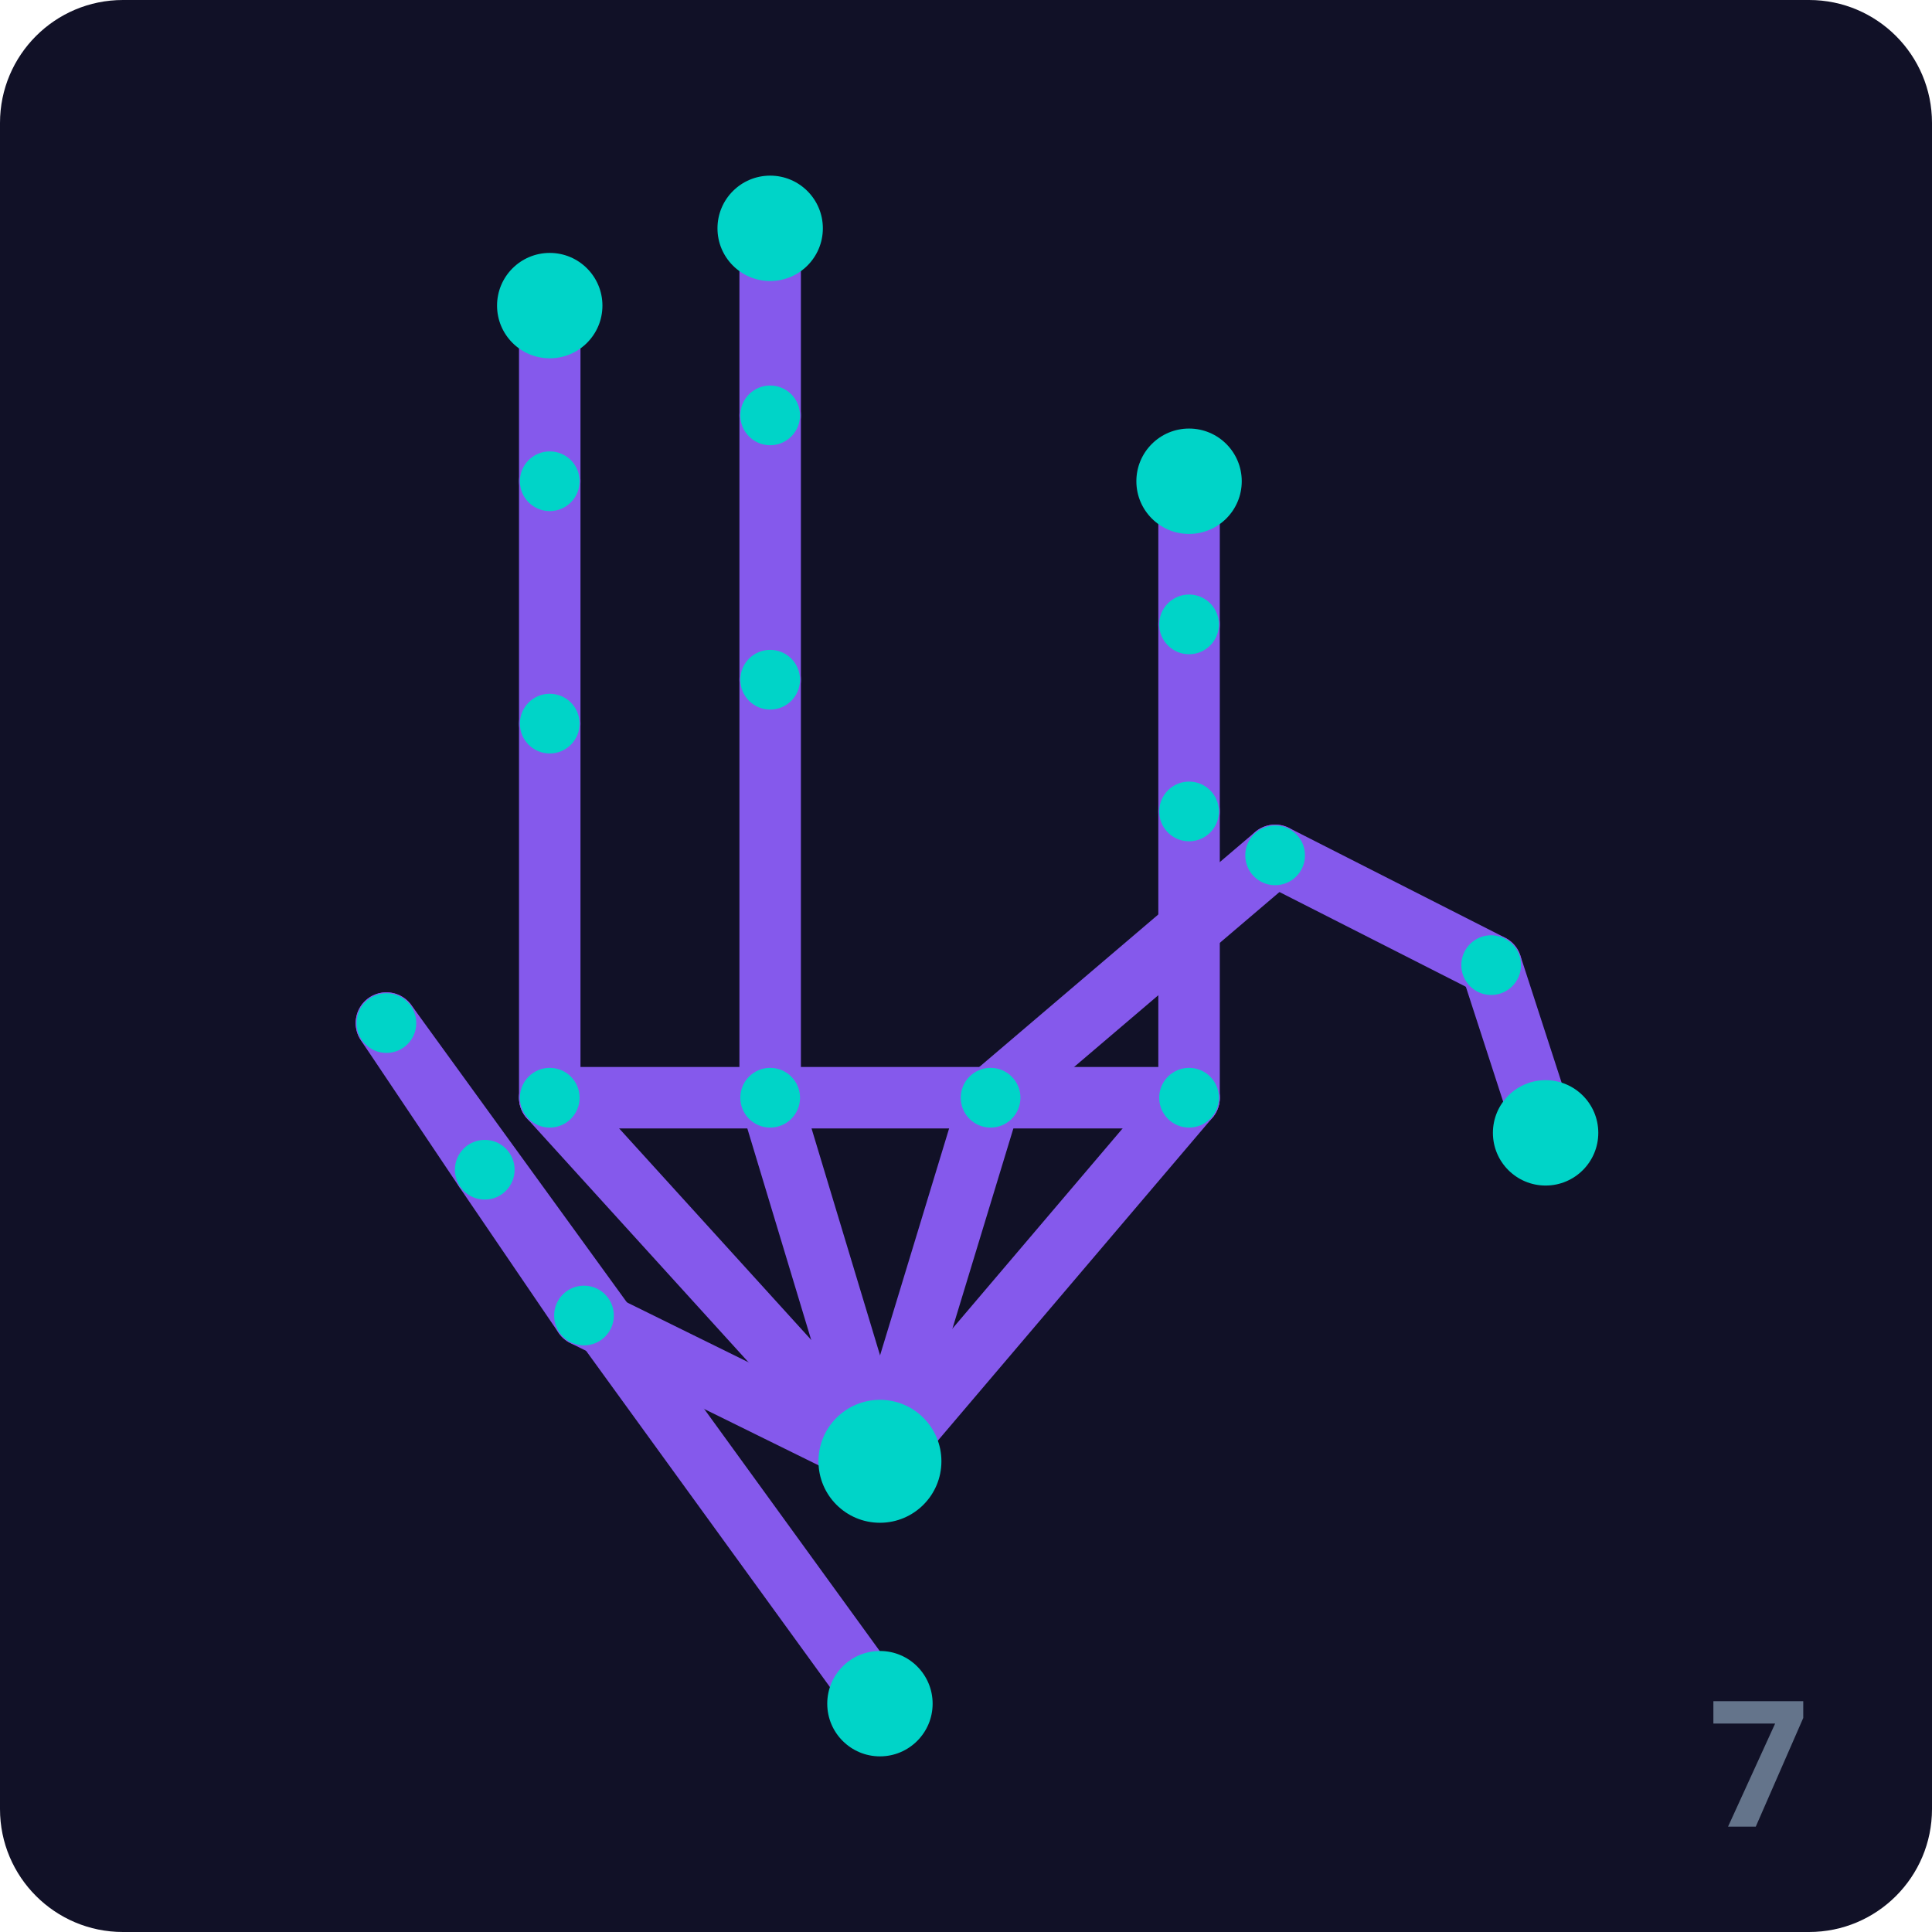
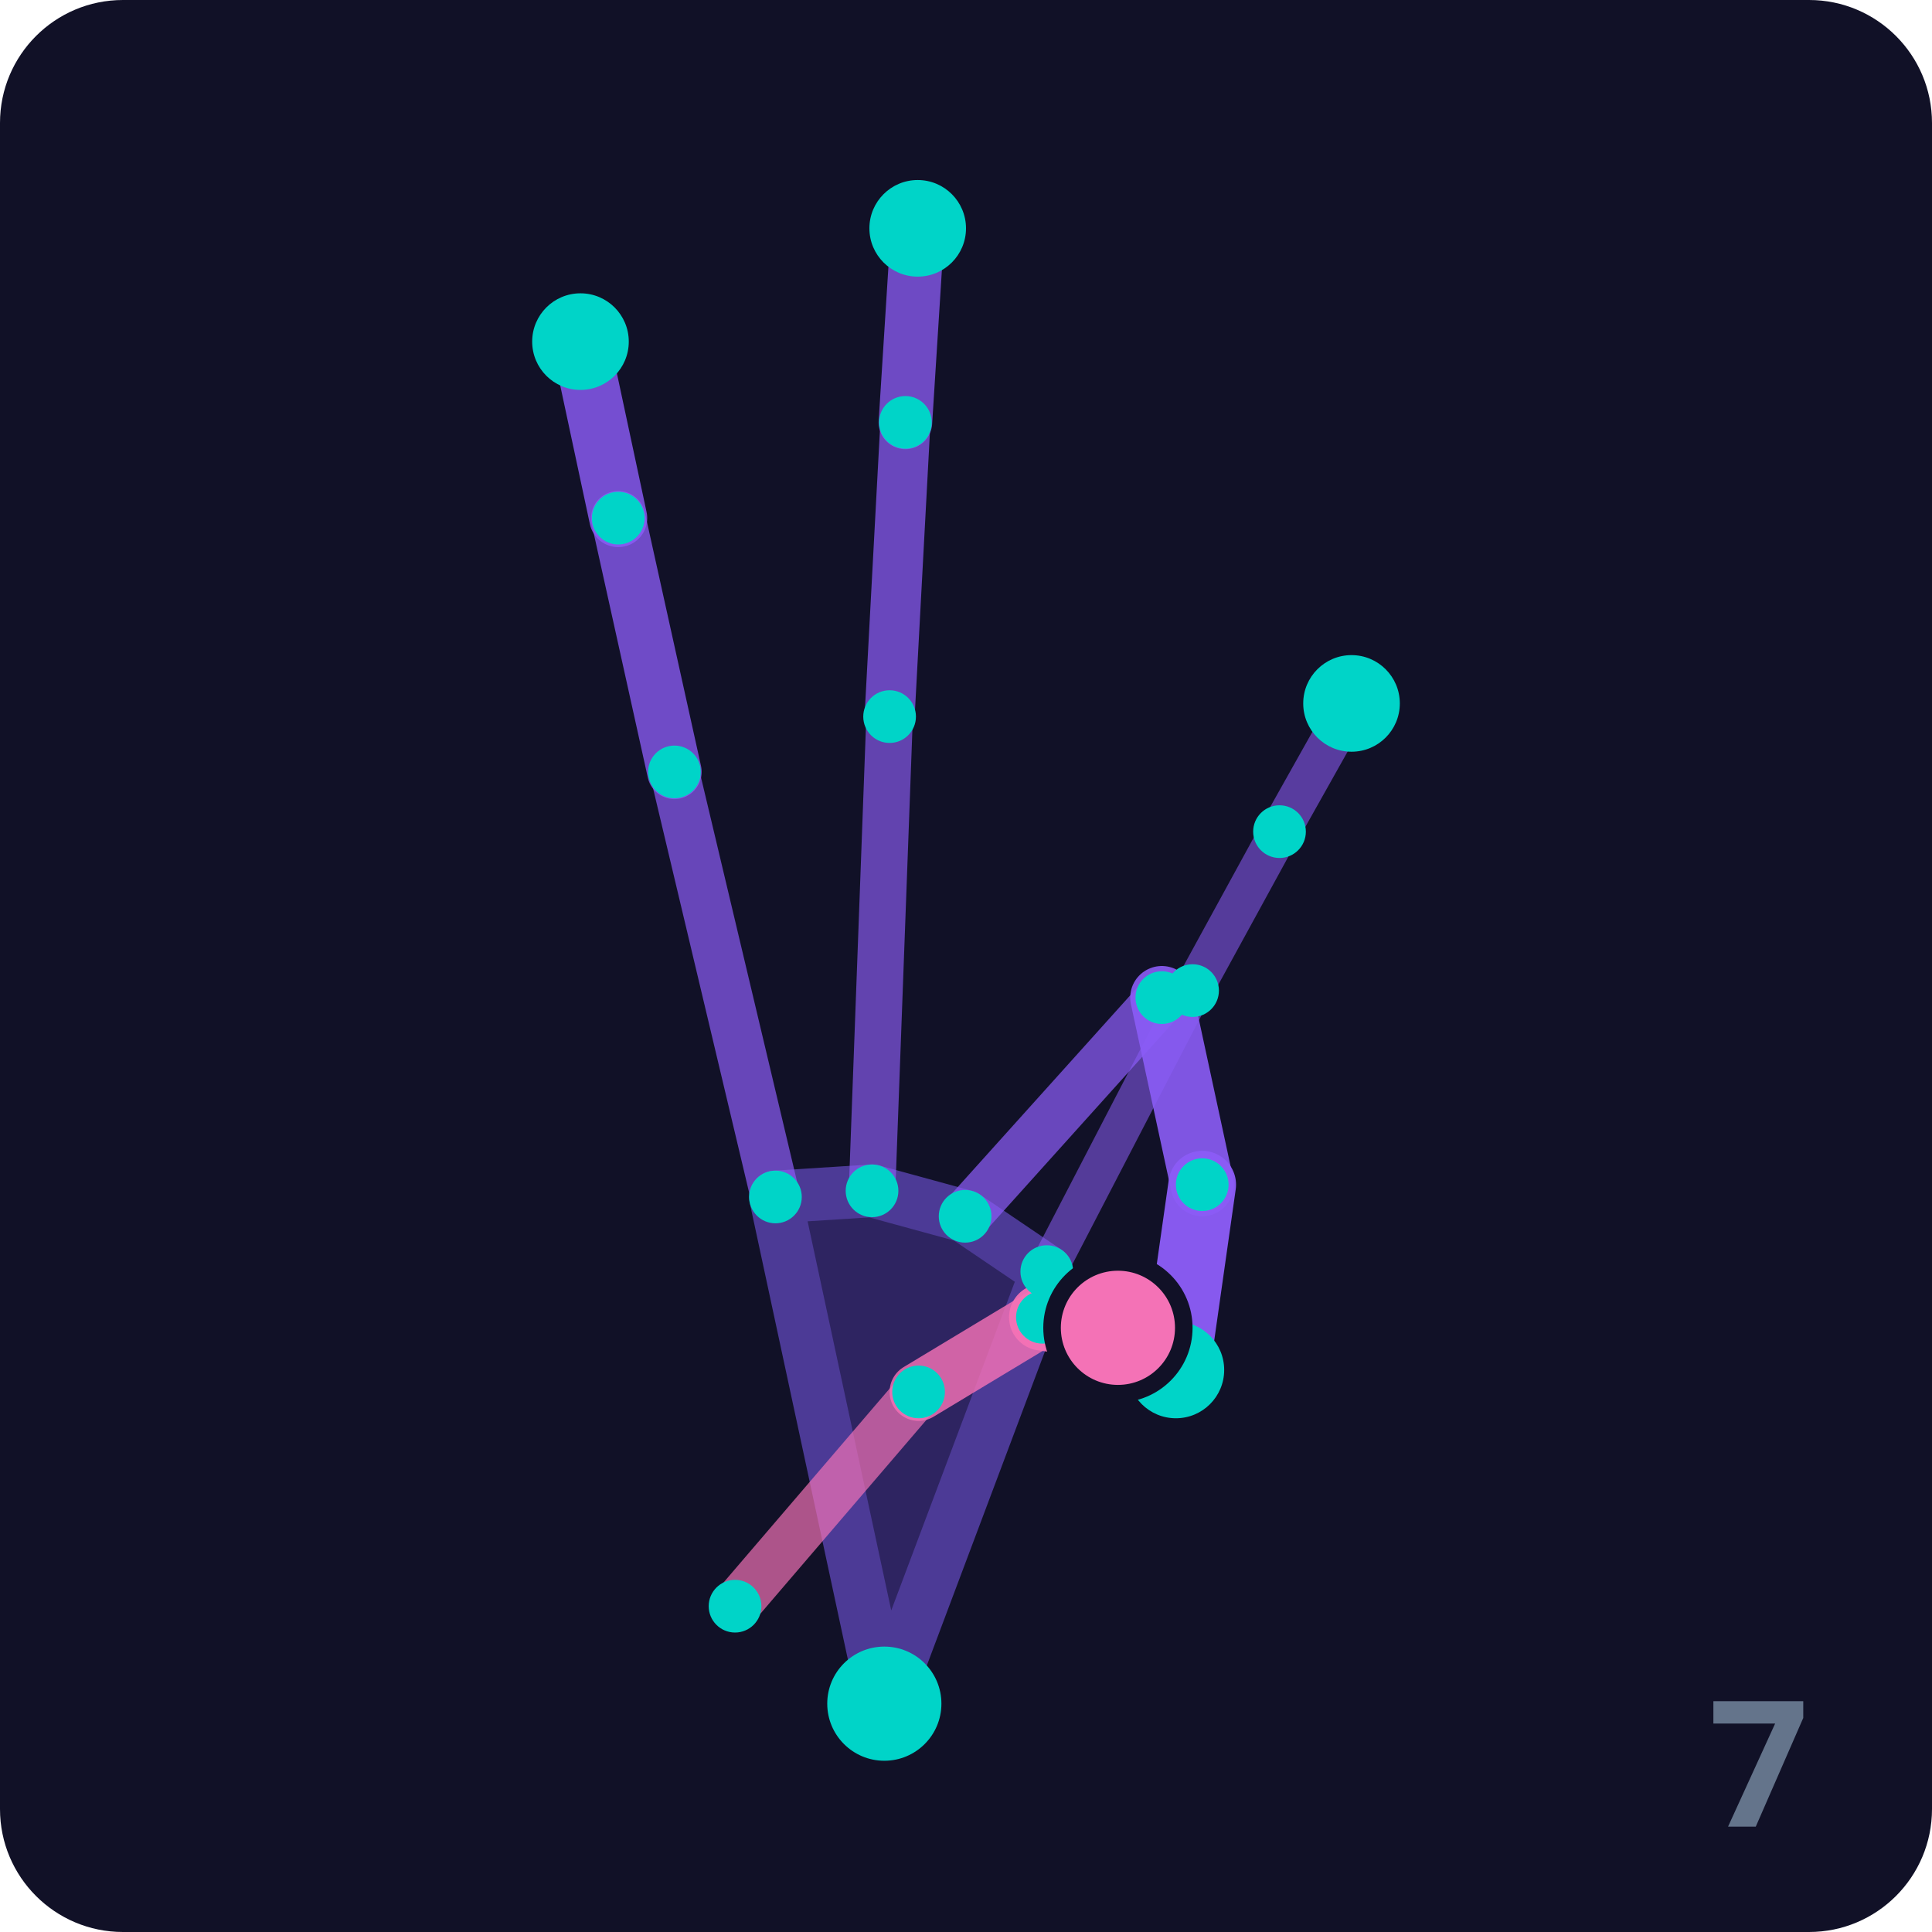
<svg xmlns="http://www.w3.org/2000/svg" viewBox="0 0 220 220" width="220" height="220" role="img" aria-label="ASL handshape for 7">
  <rect width="220" height="220" rx="14" fill="#111127" />
-   <g stroke="#8b5cf6" stroke-width="7" stroke-linecap="round" opacity="0.95">
-     <line x1="100.2" y1="166.4" x2="66.5" y2="149.8" />
-     <line x1="66.5" y1="149.8" x2="55.2" y2="133.2" />
-     <line x1="55.2" y1="133.2" x2="44.0" y2="116.5" />
-     <line x1="44.0" y1="116.5" x2="100.2" y2="194.0" />
-     <line x1="100.2" y1="166.4" x2="62.6" y2="125.0" />
-     <line x1="62.6" y1="125.0" x2="62.6" y2="82.4" />
-     <line x1="62.6" y1="82.4" x2="62.6" y2="54.8" />
-     <line x1="62.6" y1="54.8" x2="62.6" y2="34.8" />
-     <line x1="100.2" y1="166.4" x2="87.7" y2="125.0" />
-     <line x1="87.7" y1="125.0" x2="87.7" y2="77.4" />
-     <line x1="87.7" y1="77.4" x2="87.7" y2="47.3" />
-     <line x1="87.7" y1="47.3" x2="87.7" y2="26.0" />
-     <line x1="100.2" y1="166.4" x2="112.8" y2="125.0" />
-     <line x1="112.8" y1="125.0" x2="145.2" y2="97.4" />
-     <line x1="145.2" y1="97.4" x2="169.8" y2="109.9" />
-     <line x1="169.8" y1="109.9" x2="176.0" y2="129.0" />
-     <line x1="100.2" y1="166.4" x2="135.4" y2="125.0" />
-     <line x1="135.4" y1="125.0" x2="135.4" y2="92.4" />
-     <line x1="135.4" y1="92.4" x2="135.4" y2="71.1" />
-     <line x1="135.4" y1="71.1" x2="135.4" y2="54.8" />
-     <line x1="62.6" y1="125.0" x2="87.7" y2="125.0" />
-     <line x1="87.7" y1="125.0" x2="112.8" y2="125.0" />
-     <line x1="112.8" y1="125.0" x2="135.4" y2="125.0" />
+   <polygon points="100.7,194.0 88.3,136.3 99.3,135.6 109.9,138.5 119.2,144.8" fill="#2e2461" stroke="#4c3a96" stroke-width="6" stroke-linejoin="round" />
+   <line x1="119.2" y1="144.8" x2="135.8" y2="112.8" stroke="#8b5cf6" stroke-width="4.4" stroke-linecap="round" opacity="0.55" />
+   <line x1="135.8" y1="112.8" x2="145.7" y2="94.7" stroke="#8b5cf6" stroke-width="4.5" stroke-linecap="round" opacity="0.56" />
+   <line x1="145.7" y1="94.7" x2="153.9" y2="80.1" stroke="#8b5cf6" stroke-width="4.6" stroke-linecap="round" opacity="0.58" />
+   <line x1="99.3" y1="135.6" x2="101.3" y2="81.6" stroke="#8b5cf6" stroke-width="5.3" stroke-linecap="round" opacity="0.66" />
+   <line x1="101.3" y1="81.6" x2="103.1" y2="48.1" stroke="#8b5cf6" stroke-width="5.7" stroke-linecap="round" opacity="0.72" />
+   <line x1="103.1" y1="48.1" x2="104.5" y2="26.0" stroke="#8b5cf6" stroke-width="6.1" stroke-linecap="round" opacity="0.76" />
+   <line x1="88.3" y1="136.3" x2="76.8" y2="87.9" stroke="#8b5cf6" stroke-width="5.6" stroke-linecap="round" opacity="0.70" />
+   <line x1="76.8" y1="87.9" x2="70.4" y2="59.0" stroke="#8b5cf6" stroke-width="6.2" stroke-linecap="round" opacity="0.77" />
+   <line x1="70.4" y1="59.0" x2="66.1" y2="38.9" stroke="#8b5cf6" stroke-width="6.6" stroke-linecap="round" opacity="0.82" />
+   <line x1="83.7" y1="182.9" x2="104.6" y2="158.5" stroke="#f472b6" stroke-width="5.5" stroke-linecap="round" opacity="0.69" />
+   <line x1="104.6" y1="158.5" x2="118.7" y2="150.0" stroke="#f472b6" stroke-width="6.6" stroke-linecap="round" opacity="0.82" />
+   <line x1="118.7" y1="150.0" x2="127.3" y2="151.2" stroke="#f472b6" stroke-width="7.6" stroke-linecap="round" opacity="0.94" />
+   <line x1="109.9" y1="138.5" x2="132.3" y2="113.6" stroke="#8b5cf6" stroke-width="5.7" stroke-linecap="round" opacity="0.72" />
+   <line x1="132.3" y1="113.6" x2="136.9" y2="134.9" stroke="#8b5cf6" stroke-width="7.2" stroke-linecap="round" opacity="0.90" />
+   <line x1="136.9" y1="134.9" x2="133.9" y2="156.0" stroke="#8b5cf6" stroke-width="7.7" stroke-linecap="round" opacity="0.96" />
+   <g fill="#00d4c8">
+     <circle cx="100.7" cy="194.0" r="6.5" />
+     <circle cx="83.7" cy="182.9" r="3.0" />
+     <circle cx="104.6" cy="158.5" r="3.0" />
+     <circle cx="118.7" cy="150.0" r="3.0" />
+     <circle cx="88.3" cy="136.3" r="3.0" />
+     <circle cx="76.8" cy="87.9" r="3.0" />
+     <circle cx="70.4" cy="59.0" r="3.0" />
+     <circle cx="66.1" cy="38.9" r="5.5" />
+     <circle cx="99.3" cy="135.6" r="3.0" />
+     <circle cx="101.3" cy="81.6" r="3.0" />
+     <circle cx="103.1" cy="48.1" r="3.0" />
+     <circle cx="104.5" cy="26.0" r="5.5" />
+     <circle cx="109.9" cy="138.5" r="3.0" />
+     <circle cx="132.3" cy="113.6" r="3.0" />
+     <circle cx="136.9" cy="134.9" r="3.0" />
+     <circle cx="133.9" cy="156.0" r="5.5" />
+     <circle cx="119.2" cy="144.8" r="3.0" />
+     <circle cx="135.8" cy="112.8" r="3.0" />
+     <circle cx="145.7" cy="94.7" r="3.0" />
+     <circle cx="153.9" cy="80.1" r="5.5" />
  </g>
-   <g fill="#00d4c8">
-     <circle cx="100.2" cy="166.4" r="7.0" />
-     <circle cx="66.5" cy="149.8" r="3.4" />
-     <circle cx="55.2" cy="133.2" r="3.4" />
-     <circle cx="44.0" cy="116.5" r="3.4" />
-     <circle cx="100.2" cy="194.0" r="6.0" />
-     <circle cx="62.6" cy="125.0" r="3.4" />
-     <circle cx="62.6" cy="82.4" r="3.4" />
-     <circle cx="62.6" cy="54.8" r="3.4" />
-     <circle cx="62.6" cy="34.8" r="6.0" />
-     <circle cx="87.7" cy="125.0" r="3.4" />
-     <circle cx="87.7" cy="77.4" r="3.4" />
-     <circle cx="87.7" cy="47.3" r="3.4" />
-     <circle cx="87.7" cy="26.0" r="6.0" />
-     <circle cx="112.8" cy="125.0" r="3.4" />
-     <circle cx="145.2" cy="97.4" r="3.4" />
-     <circle cx="169.8" cy="109.9" r="3.4" />
-     <circle cx="176.0" cy="129.0" r="6.0" />
-     <circle cx="135.4" cy="125.0" r="3.4" />
-     <circle cx="135.4" cy="92.4" r="3.4" />
-     <circle cx="135.4" cy="71.1" r="3.4" />
-     <circle cx="135.4" cy="54.8" r="6.0" />
-   </g>
+   <circle cx="127.3" cy="151.2" r="7.5" fill="#f472b6" stroke="#111127" stroke-width="2" />
  <text x="206" y="208" text-anchor="end" fill="#64748b" font-family="system-ui, sans-serif" font-size="20" font-weight="600">7</text>
</svg>
